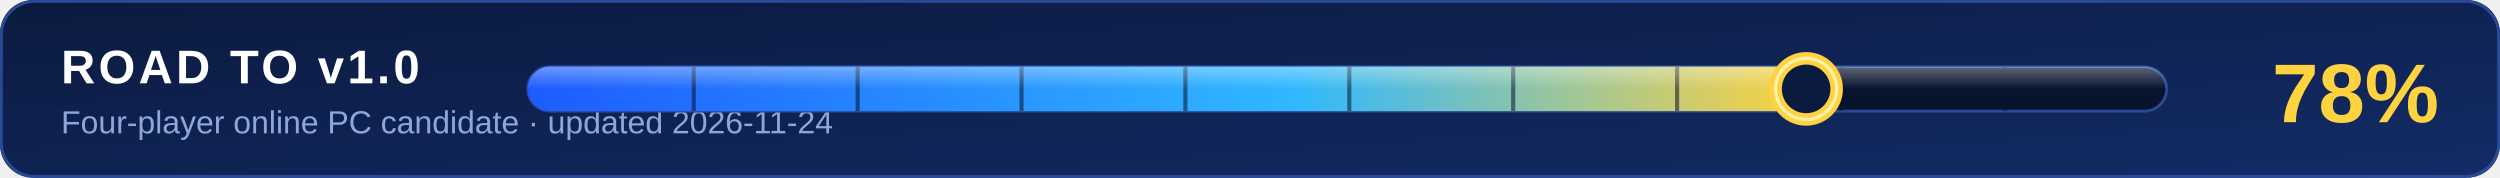
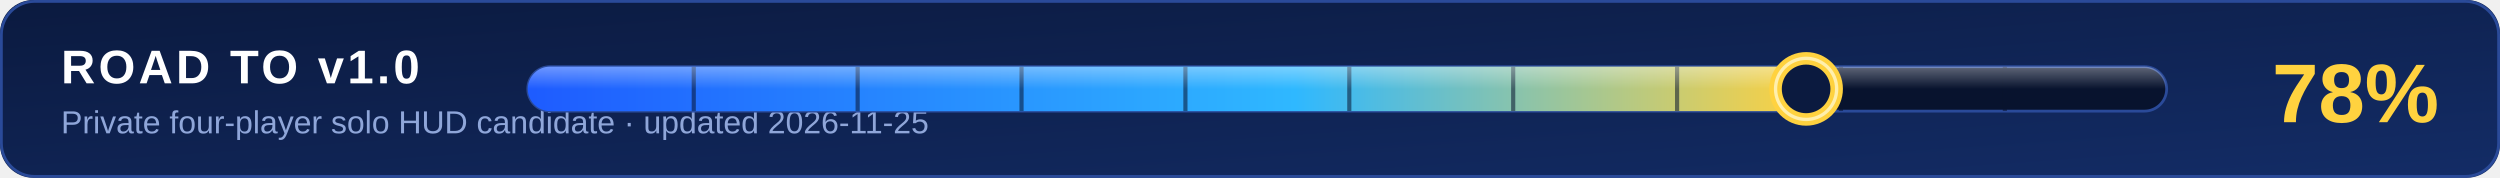
<svg xmlns="http://www.w3.org/2000/svg" width="900" height="64" viewBox="0 0 900 64" role="img" aria-label="Road to v1.0: 78% done">
  <defs>
    <linearGradient id="bg" x1="0" y1="0" x2="1" y2="1">
      <stop offset="0" stop-color="#0b1a3f" />
      <stop offset="1" stop-color="#132c66" />
    </linearGradient>
    <linearGradient id="fill" x1="0" y1="0" x2="1" y2="0">
      <stop offset="0" stop-color="#1e5bff" />
      <stop offset="0.6" stop-color="#2fb8ff" />
      <stop offset="1" stop-color="#ffd23f" />
    </linearGradient>
    <linearGradient id="shine" x1="0" y1="0" x2="0" y2="1">
      <stop offset="0" stop-color="#fff" stop-opacity="0.35" />
      <stop offset="0.5" stop-color="#fff" stop-opacity="0" />
    </linearGradient>
    <clipPath id="c">
      <rect x="190" y="24" width="590" height="16" rx="8" />
    </clipPath>
  </defs>
  <rect width="900" height="64" rx="12" fill="url(#bg)" />
  <rect x="0.5" y="0.5" width="899" height="63" rx="12" fill="none" stroke="#2a4a99" />
  <g font-family="'Segoe UI', -apple-system, 'Helvetica Neue', Arial, sans-serif">
    <text x="22" y="30" fill="#ffffff" font-size="17" font-weight="700" letter-spacing="1.2">ROAD TO v1.0</text>
-     <text x="22" y="48" fill="#8fa6d9" font-size="11.5">Four-player online PC candidate · updated 2026-11-24</text>
+     <text x="22" y="48" fill="#8fa6d9" font-size="11.5">Private four-player solo HUD candidate · updated 2026-11-25</text>
    <rect x="190" y="24" width="590" height="16" rx="8" fill="#08132e" stroke="#2a4a99" />
    <g clip-path="url(#c)">
      <rect x="190" y="24" width="460.2" height="16" fill="url(#fill)" />
      <rect x="249.0" y="24" width="1.5" height="16" fill="#08132e" opacity="0.55" />
      <rect x="308.0" y="24" width="1.5" height="16" fill="#08132e" opacity="0.55" />
      <rect x="367.0" y="24" width="1.5" height="16" fill="#08132e" opacity="0.55" />
      <rect x="426.0" y="24" width="1.5" height="16" fill="#08132e" opacity="0.55" />
      <rect x="485.0" y="24" width="1.5" height="16" fill="#08132e" opacity="0.55" />
      <rect x="544.0" y="24" width="1.5" height="16" fill="#08132e" opacity="0.55" />
      <rect x="603.0" y="24" width="1.5" height="16" fill="#08132e" opacity="0.55" />
      <rect x="662.0" y="24" width="1.5" height="16" fill="#08132e" opacity="0.55" />
      <rect x="721.0" y="24" width="1.5" height="16" fill="#08132e" opacity="0.55" />
      <rect x="190" y="24" width="590" height="16" fill="url(#shine)" />
    </g>
    <circle cx="650.2" cy="32.0" r="11" fill="#0b1a3f" stroke="#ffd23f" stroke-width="4.5" />
    <circle cx="650.2" cy="32.0" r="11" fill="none" stroke="#fff6c8" stroke-width="1.2" opacity="0.8" />
    <text x="878" y="44" fill="#ffd23f" font-size="30" font-weight="800" text-anchor="end">78%</text>
  </g>
</svg>
